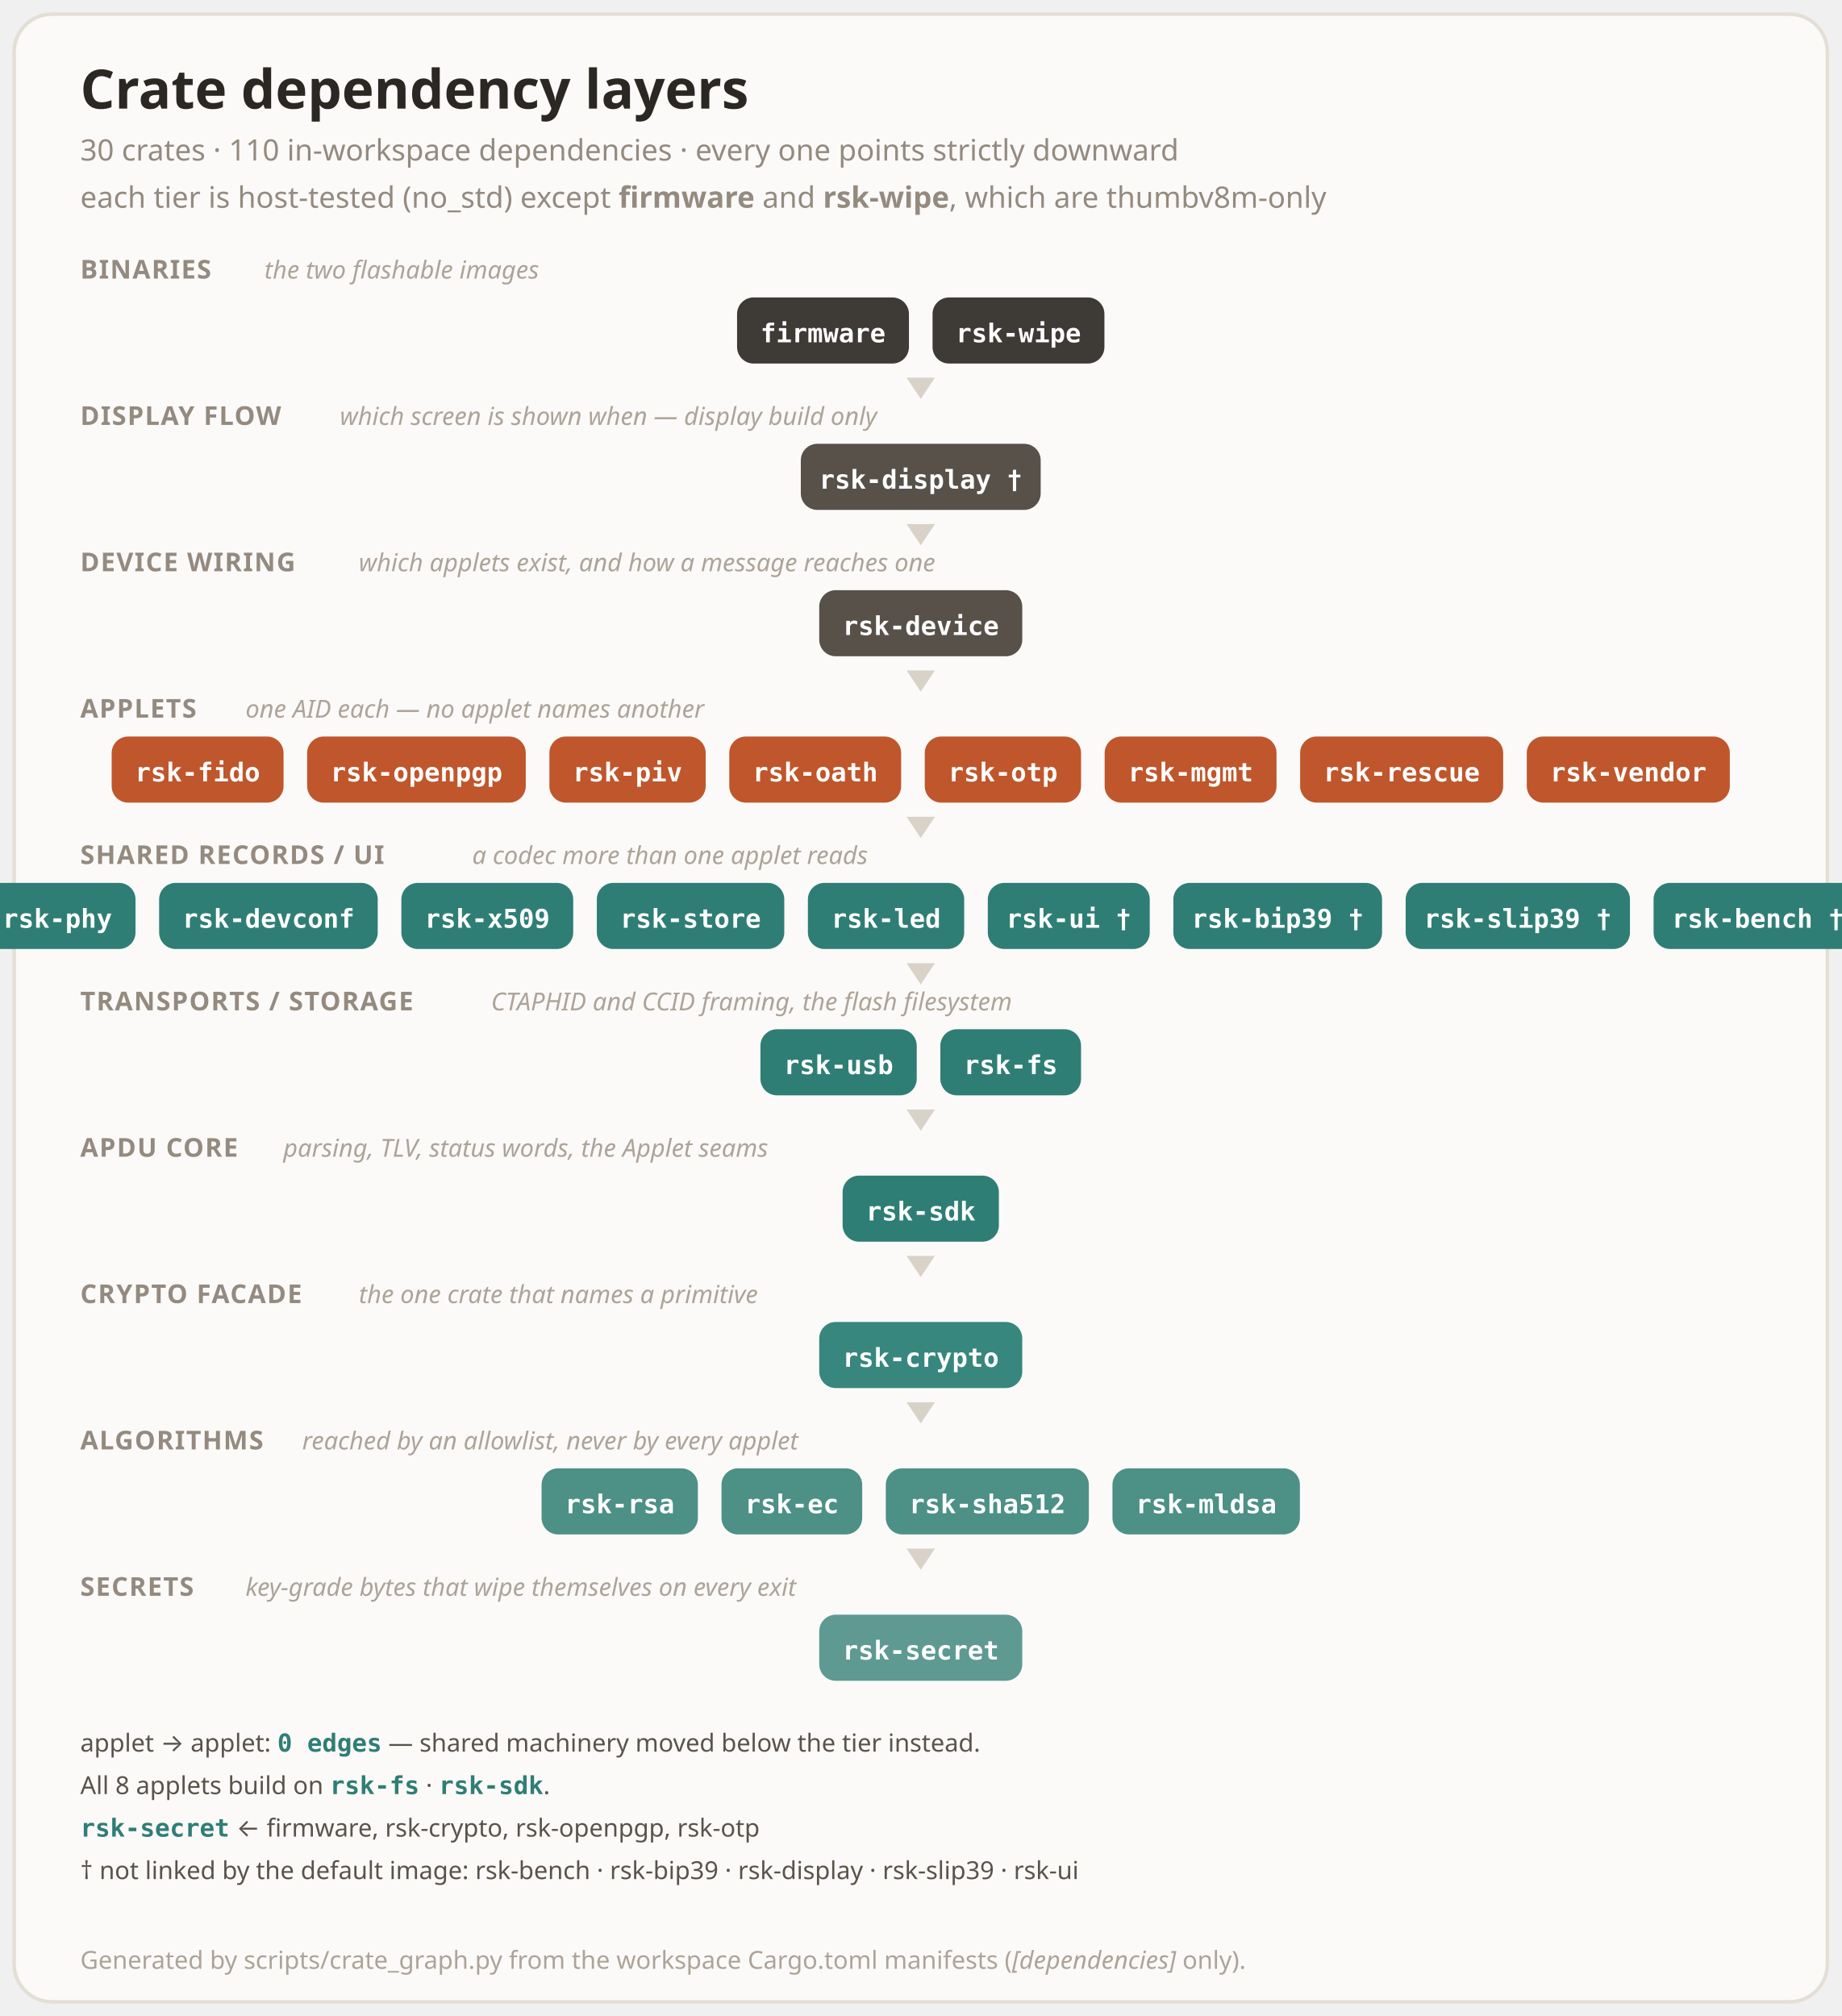
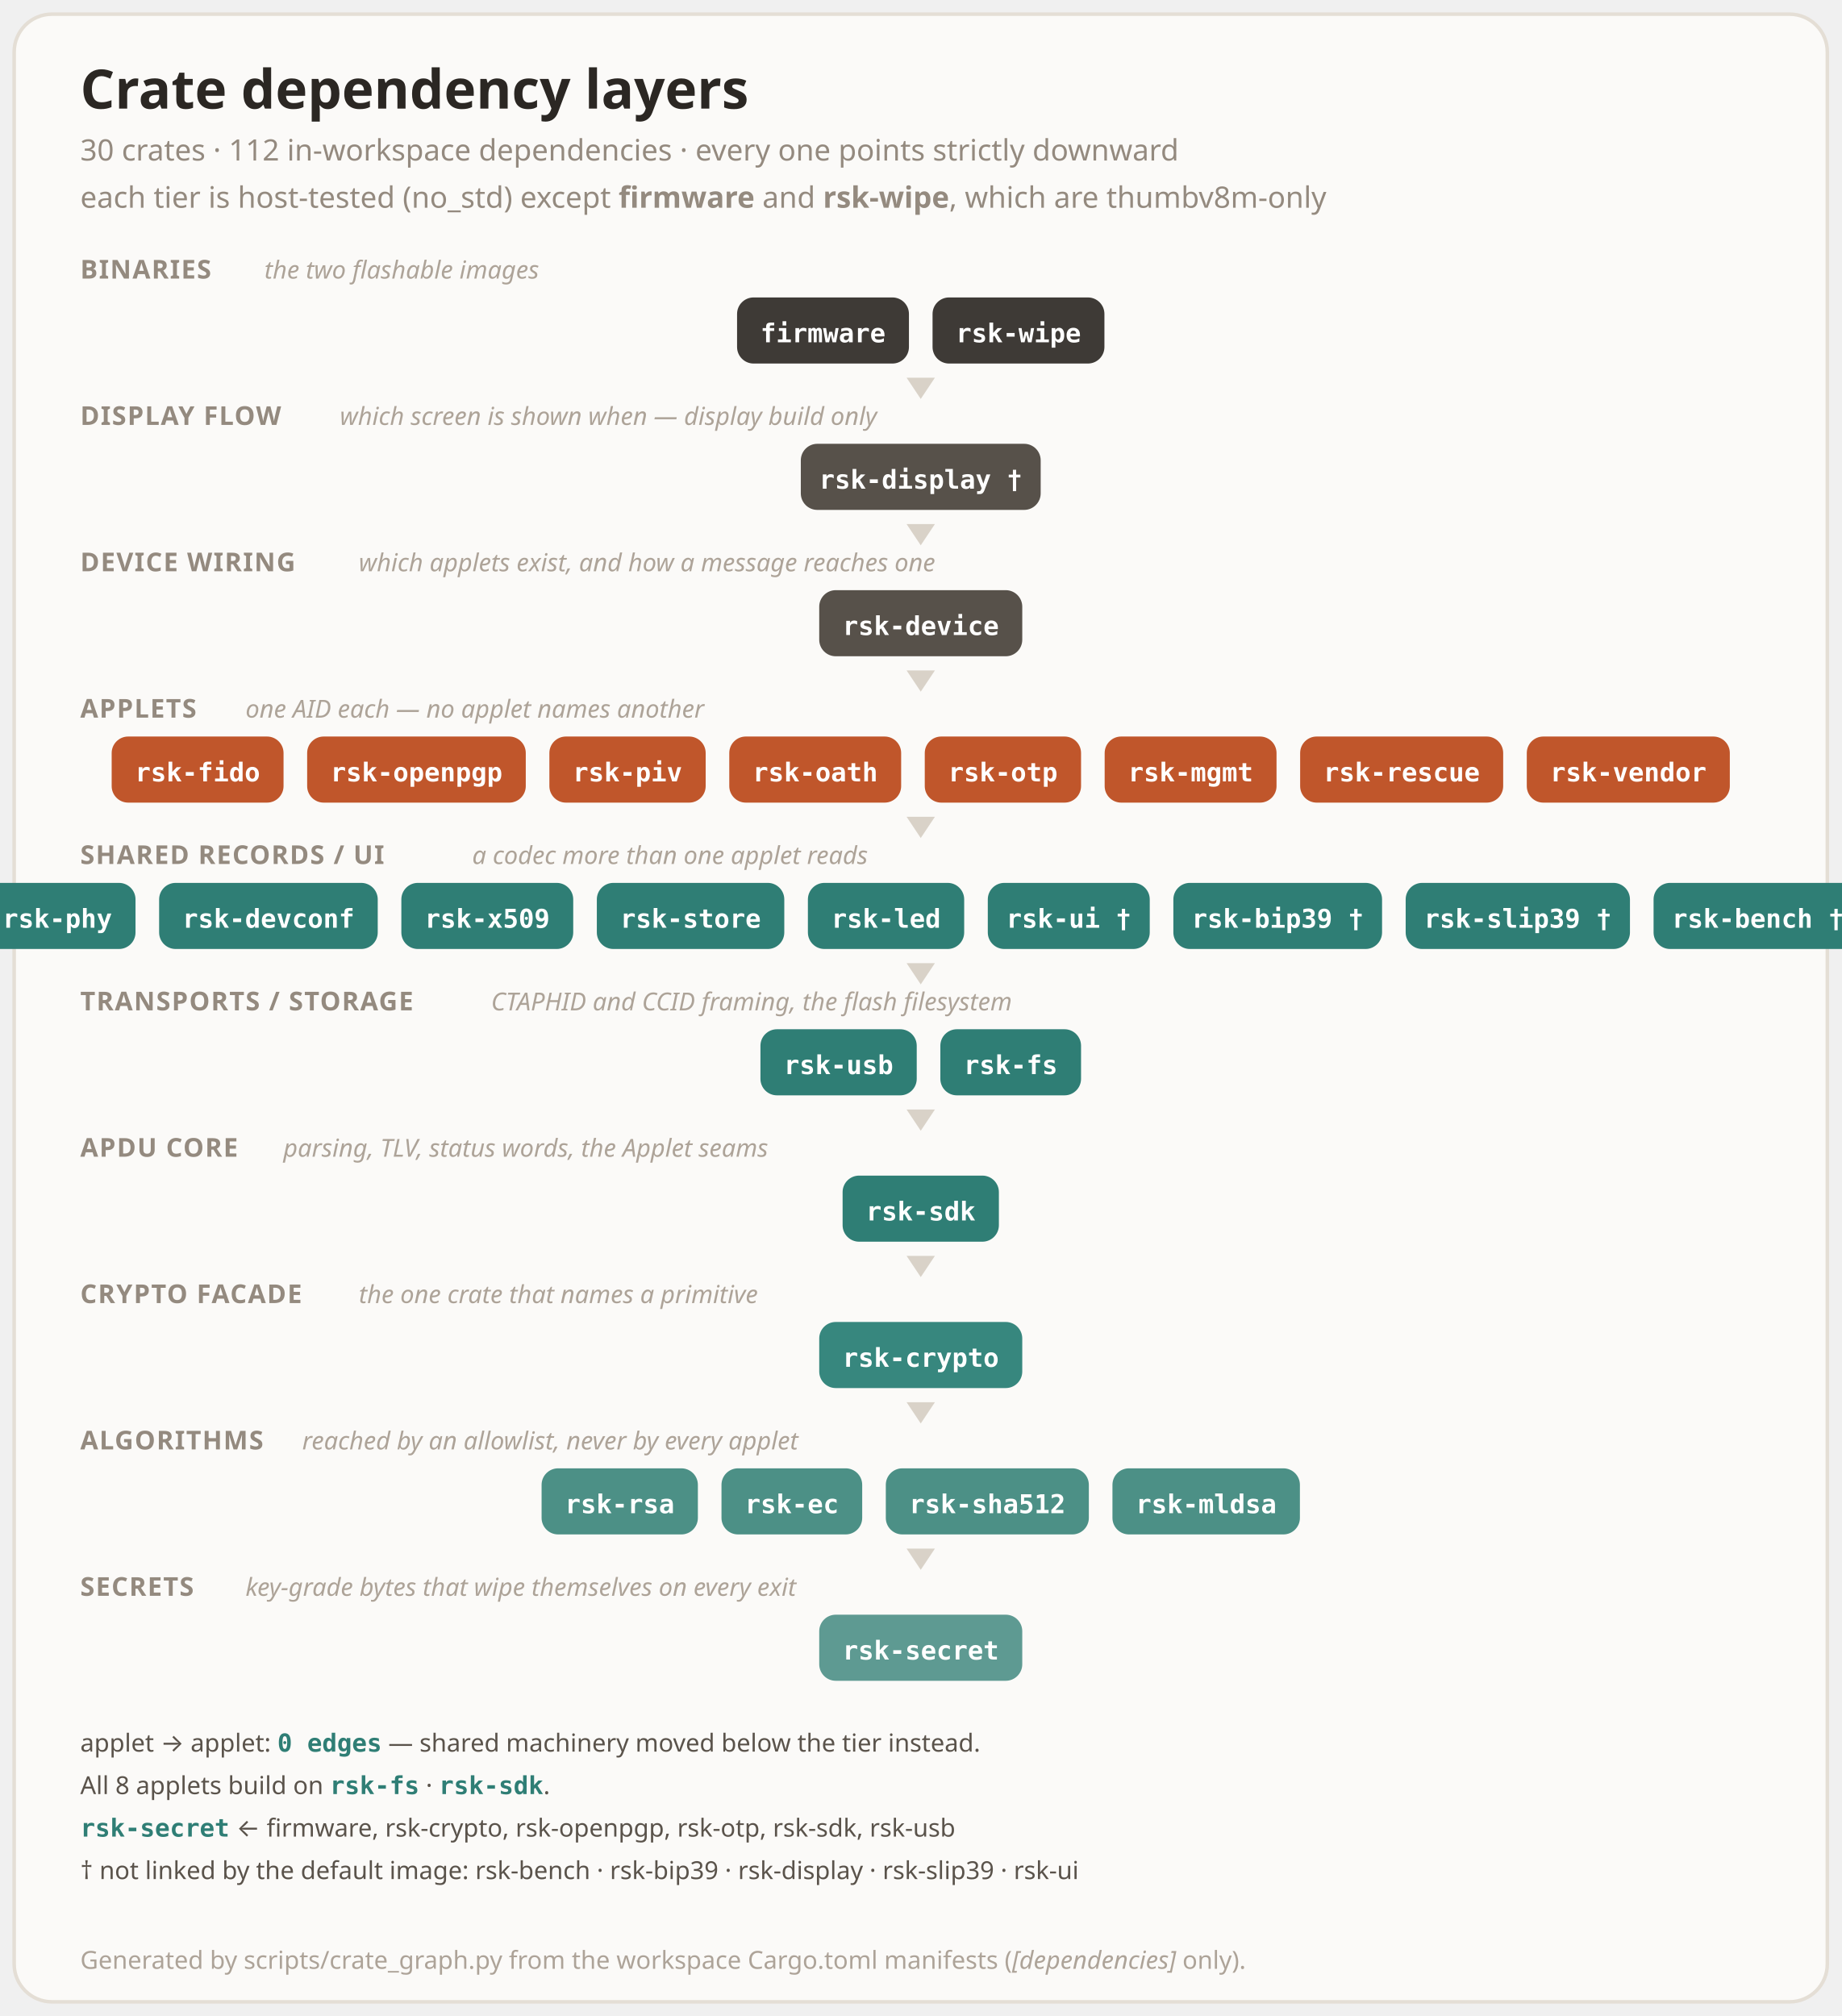
<svg xmlns="http://www.w3.org/2000/svg" viewBox="0 0 780 854" role="img" aria-labelledby="ttl dsc" font-family="'Segoe UI', system-ui, -apple-system, sans-serif">
  <defs>
    <style>
      .h1{font-size:23px;font-weight:700;fill:#2B2723}
      .sub{font-size:12.5px;fill:#948A7F}
      .sub2{font-size:10.5px;fill:#ADA398;font-style:italic}
      .tier{font-size:11px;font-weight:700;fill:#948A7F;letter-spacing:.5px}
      .node{font-size:11px;font-weight:700;fill:#fff;font-family:'SF Mono','Roboto Mono',ui-monospace,monospace}
      .note{font-size:10.5px;fill:#5A534B}
      .notek{font-family:'SF Mono','Roboto Mono',ui-monospace,monospace;font-weight:700;fill:#2F7E75}
      .arw{fill:#D9D2C8}
      .foot{font-size:10.5px;fill:#ADA398}
    </style>
  </defs>
  <rect x="6" y="6" width="768" height="842" rx="16" fill="#FBFAF8" stroke="#E4DED5" stroke-width="1.5" />
  <text class="h1" x="34" y="46">Crate dependency layers</text>
-   <text class="sub" x="34" y="68">30 crates · 110 in-workspace dependencies · every one points strictly downward</text>
+   <text class="sub" x="34" y="68">30 crates · 112 in-workspace dependencies · every one points strictly downward</text>
  <text class="sub" x="34" y="88">each tier is host-tested (no_std) except <tspan font-weight="700">firmware</tspan> and <tspan font-weight="700">rsk-wipe</tspan>, which are thumbv8m-only</text>
  <text class="tier" x="34" y="118">BINARIES</text>
  <text class="sub2" x="112" y="118">the two flashable images</text>
  <rect x="312.2" y="126" width="72.8" height="28" rx="7" fill="#3E3A36" />
  <text class="node" x="348.6" y="145" text-anchor="middle">firmware</text>
  <rect x="395.0" y="126" width="72.8" height="28" rx="7" fill="#3E3A36" />
  <text class="node" x="431.4" y="145" text-anchor="middle">rsk-wipe</text>
  <path class="arw" d="M390 160 l6 0 -6 9 -6 -9 z" />
  <text class="tier" x="34" y="180">DISPLAY FLOW</text>
  <text class="sub2" x="144" y="180">which screen is shown when — display build only</text>
  <rect x="339.2" y="188" width="101.6" height="28" rx="7" fill="#57514A" />
  <text class="node" x="390.0" y="207" text-anchor="middle">rsk-display †</text>
  <path class="arw" d="M390 222 l6 0 -6 9 -6 -9 z" />
  <text class="tier" x="34" y="242">DEVICE WIRING</text>
  <text class="sub2" x="152" y="242">which applets exist, and how a message reaches one</text>
  <rect x="347.0" y="250" width="86.0" height="28" rx="7" fill="#57514A" />
  <text class="node" x="390.0" y="269" text-anchor="middle">rsk-device</text>
  <path class="arw" d="M390 284 l6 0 -6 9 -6 -9 z" />
  <text class="tier" x="34" y="304">APPLETS</text>
  <text class="sub2" x="104" y="304">one AID each — no applet names another</text>
  <rect x="47.3" y="312" width="72.8" height="28" rx="7" fill="#C0562B" />
  <text class="node" x="83.7" y="331" text-anchor="middle">rsk-fido</text>
  <rect x="130.1" y="312" width="92.6" height="28" rx="7" fill="#C0562B" />
  <text class="node" x="176.4" y="331" text-anchor="middle">rsk-openpgp</text>
  <rect x="232.7" y="312" width="66.2" height="28" rx="7" fill="#C0562B" />
  <text class="node" x="265.8" y="331" text-anchor="middle">rsk-piv</text>
  <rect x="308.9" y="312" width="72.8" height="28" rx="7" fill="#C0562B" />
  <text class="node" x="345.3" y="331" text-anchor="middle">rsk-oath</text>
  <rect x="391.7" y="312" width="66.2" height="28" rx="7" fill="#C0562B" />
  <text class="node" x="424.8" y="331" text-anchor="middle">rsk-otp</text>
  <rect x="467.9" y="312" width="72.8" height="28" rx="7" fill="#C0562B" />
  <text class="node" x="504.3" y="331" text-anchor="middle">rsk-mgmt</text>
  <rect x="550.7" y="312" width="86.0" height="28" rx="7" fill="#C0562B" />
  <text class="node" x="593.7" y="331" text-anchor="middle">rsk-rescue</text>
  <rect x="646.7" y="312" width="86.0" height="28" rx="7" fill="#C0562B" />
  <text class="node" x="689.7" y="331" text-anchor="middle">rsk-vendor</text>
  <path class="arw" d="M390 346 l6 0 -6 9 -6 -9 z" />
  <text class="tier" x="34" y="366">SHARED RECORDS / UI</text>
  <text class="sub2" x="200" y="366">a codec more than one applet reads</text>
  <rect x="-8.8" y="374" width="66.2" height="28" rx="7" fill="#2F7E75" />
  <text class="node" x="24.3" y="393" text-anchor="middle">rsk-phy</text>
  <rect x="67.4" y="374" width="92.6" height="28" rx="7" fill="#2F7E75" />
  <text class="node" x="113.7" y="393" text-anchor="middle">rsk-devconf</text>
  <rect x="170.0" y="374" width="72.8" height="28" rx="7" fill="#2F7E75" />
  <text class="node" x="206.4" y="393" text-anchor="middle">rsk-x509</text>
  <rect x="252.8" y="374" width="79.4" height="28" rx="7" fill="#2F7E75" />
  <text class="node" x="292.5" y="393" text-anchor="middle">rsk-store</text>
  <rect x="342.2" y="374" width="66.2" height="28" rx="7" fill="#2F7E75" />
  <text class="node" x="375.3" y="393" text-anchor="middle">rsk-led</text>
  <rect x="418.4" y="374" width="68.6" height="28" rx="7" fill="#2F7E75" />
  <text class="node" x="452.7" y="393" text-anchor="middle">rsk-ui †</text>
  <rect x="497.0" y="374" width="88.4" height="28" rx="7" fill="#2F7E75" />
  <text class="node" x="541.2" y="393" text-anchor="middle">rsk-bip39 †</text>
  <rect x="595.4" y="374" width="95.0" height="28" rx="7" fill="#2F7E75" />
  <text class="node" x="642.9" y="393" text-anchor="middle">rsk-slip39 †</text>
  <rect x="700.4" y="374" width="88.4" height="28" rx="7" fill="#2F7E75" />
  <text class="node" x="744.6" y="393" text-anchor="middle">rsk-bench †</text>
  <path class="arw" d="M390 408 l6 0 -6 9 -6 -9 z" />
  <text class="tier" x="34" y="428">TRANSPORTS / STORAGE</text>
  <text class="sub2" x="208" y="428">CTAPHID and CCID framing, the flash filesystem</text>
  <rect x="322.1" y="436" width="66.2" height="28" rx="7" fill="#2F7E75" />
  <text class="node" x="355.2" y="455" text-anchor="middle">rsk-usb</text>
  <rect x="398.3" y="436" width="59.6" height="28" rx="7" fill="#2F7E75" />
  <text class="node" x="428.1" y="455" text-anchor="middle">rsk-fs</text>
  <path class="arw" d="M390 470 l6 0 -6 9 -6 -9 z" />
  <text class="tier" x="34" y="490">APDU CORE</text>
  <text class="sub2" x="120" y="490">parsing, TLV, status words, the Applet seams</text>
  <rect x="356.9" y="498" width="66.2" height="28" rx="7" fill="#2F7E75" />
  <text class="node" x="390.0" y="517" text-anchor="middle">rsk-sdk</text>
  <path class="arw" d="M390 532 l6 0 -6 9 -6 -9 z" />
  <text class="tier" x="34" y="552">CRYPTO FACADE</text>
  <text class="sub2" x="152" y="552">the one crate that names a primitive</text>
  <rect x="347.0" y="560" width="86.0" height="28" rx="7" fill="#37877E" />
  <text class="node" x="390.0" y="579" text-anchor="middle">rsk-crypto</text>
  <path class="arw" d="M390 594 l6 0 -6 9 -6 -9 z" />
  <text class="tier" x="34" y="614">ALGORITHMS</text>
  <text class="sub2" x="128" y="614">reached by an allowlist, never by every applet</text>
  <rect x="229.4" y="622" width="66.2" height="28" rx="7" fill="#4C9086" />
  <text class="node" x="262.5" y="641" text-anchor="middle">rsk-rsa</text>
  <rect x="305.6" y="622" width="59.6" height="28" rx="7" fill="#4C9086" />
  <text class="node" x="335.4" y="641" text-anchor="middle">rsk-ec</text>
  <rect x="375.2" y="622" width="86.0" height="28" rx="7" fill="#4C9086" />
  <text class="node" x="418.2" y="641" text-anchor="middle">rsk-sha512</text>
  <rect x="471.2" y="622" width="79.4" height="28" rx="7" fill="#4C9086" />
  <text class="node" x="510.9" y="641" text-anchor="middle">rsk-mldsa</text>
  <path class="arw" d="M390 656 l6 0 -6 9 -6 -9 z" />
  <text class="tier" x="34" y="676">SECRETS</text>
  <text class="sub2" x="104" y="676">key-grade bytes that wipe themselves on every exit</text>
  <rect x="347.0" y="684" width="86.0" height="28" rx="7" fill="#5E9A92" />
  <text class="node" x="390.0" y="703" text-anchor="middle">rsk-secret</text>
  <text class="note" x="34" y="742">applet → applet: <tspan class="notek">0 edges</tspan> — shared machinery moved below the tier instead.</text>
  <text class="note" x="34" y="760">All 8 applets build on <tspan class="notek">rsk-fs</tspan> · <tspan class="notek">rsk-sdk</tspan>.</text>
  <text class="note" x="34" y="778">
-     <tspan class="notek">rsk-secret</tspan> ← firmware, rsk-crypto, rsk-openpgp, rsk-otp</text>
+     <tspan class="notek">rsk-secret</tspan> ← firmware, rsk-crypto, rsk-openpgp, rsk-otp, rsk-sdk, rsk-usb</text>
  <text class="note" x="34" y="796">† not linked by the default image: rsk-bench · rsk-bip39 · rsk-display · rsk-slip39 · rsk-ui</text>
  <text class="foot" x="34" y="834">Generated by scripts/crate_graph.py from the workspace Cargo.toml manifests (<tspan font-style="italic">[dependencies]</tspan> only).</text>
</svg>
